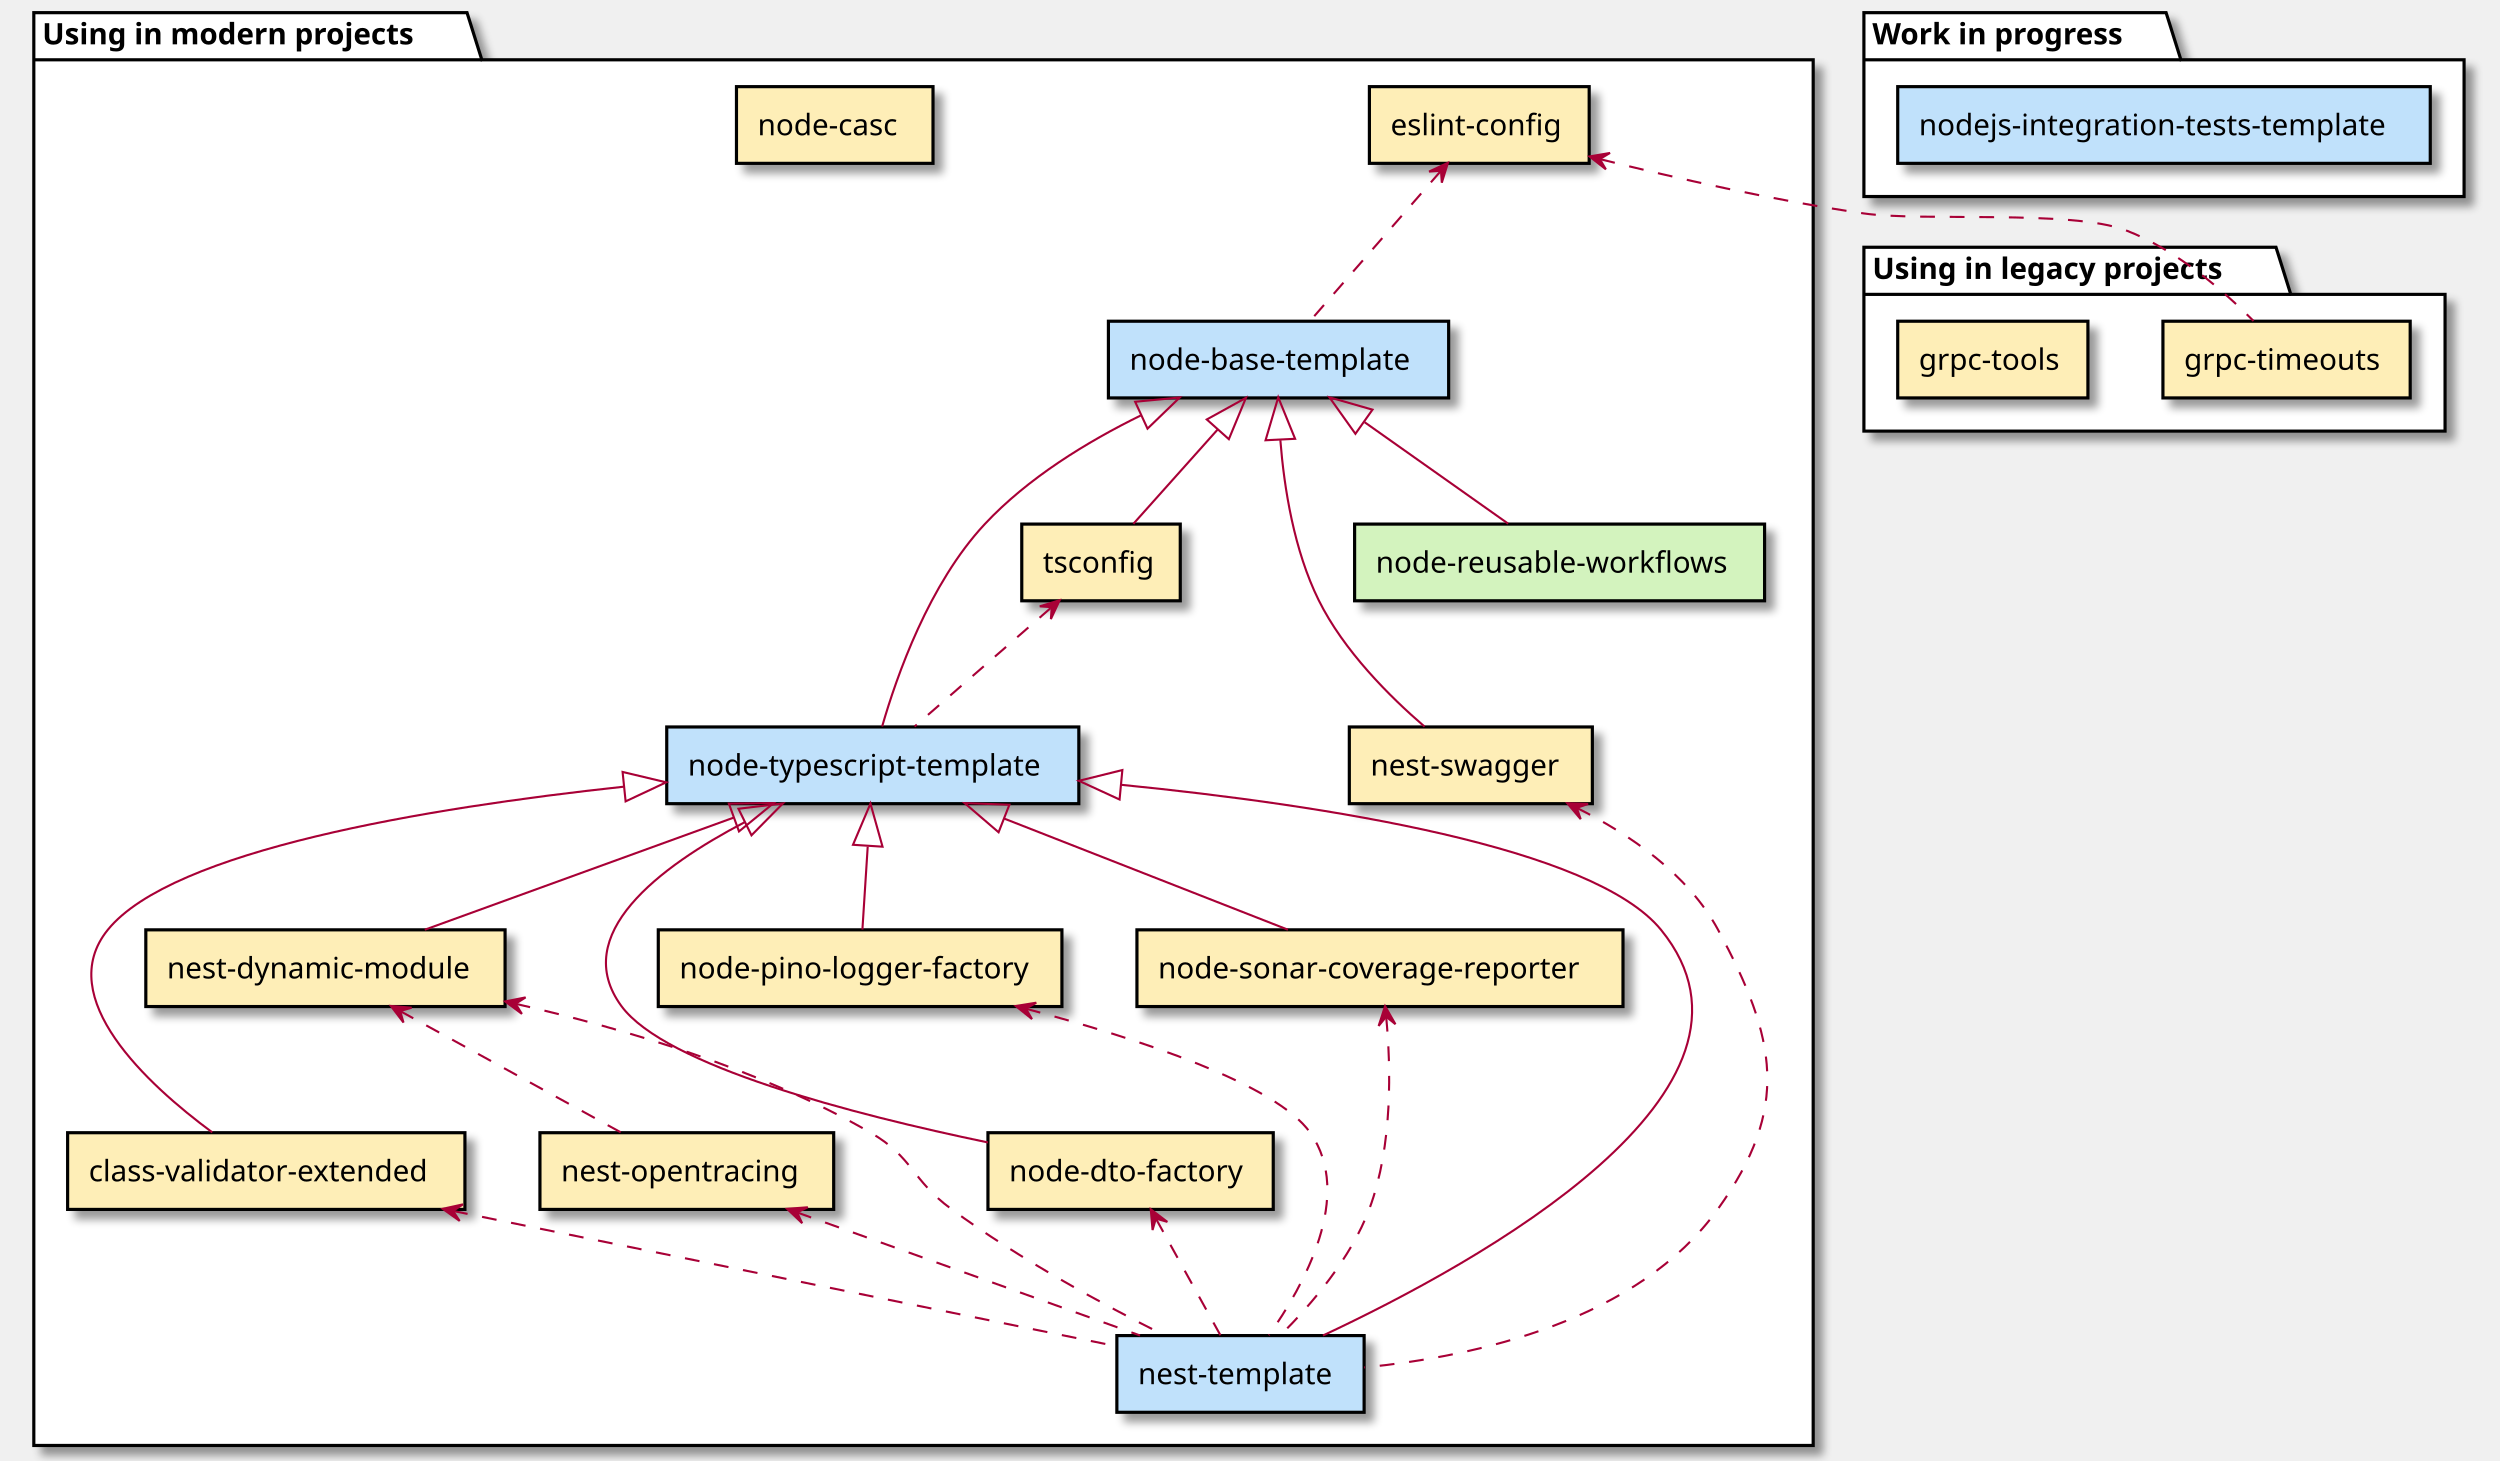
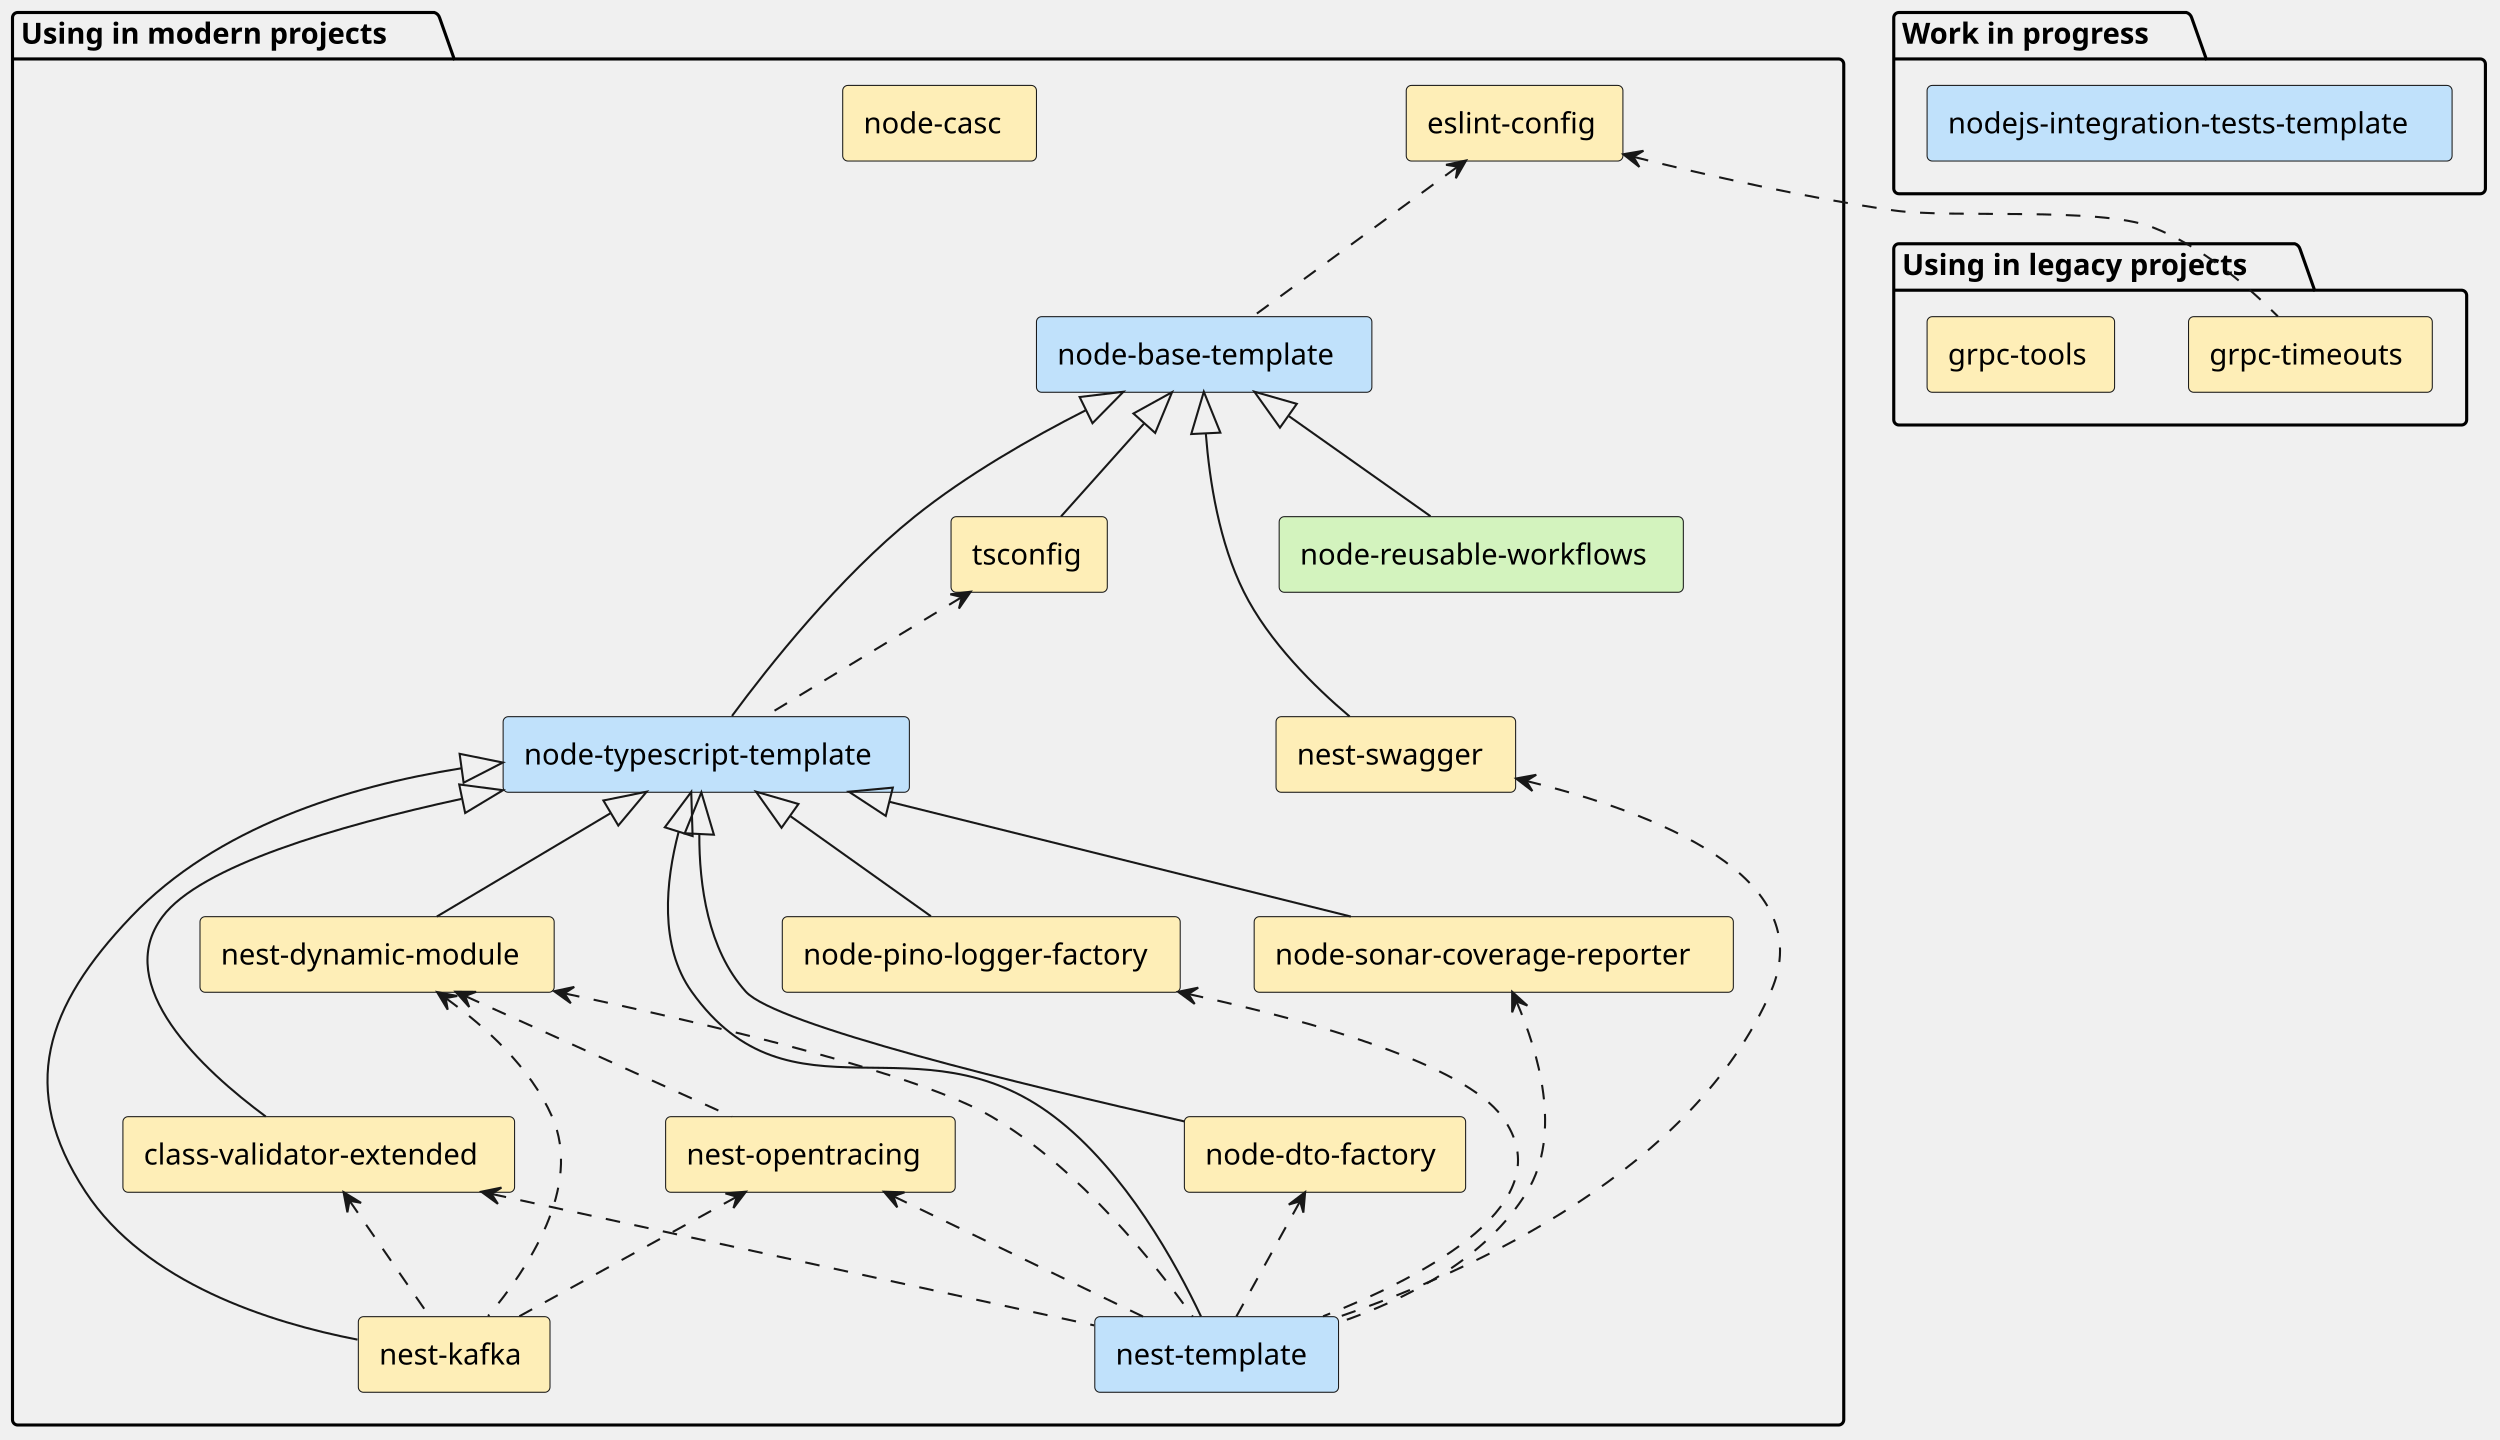
- <svg xmlns="http://www.w3.org/2000/svg" xmlns:xlink="http://www.w3.org/1999/xlink" contentScriptType="application/ecmascript" contentStyleType="text/css" height="691px" preserveAspectRatio="none" style="width:1183px;height:691px;background:#FFFFFF;" version="1.1" viewBox="0 0 1183 691" width="1183px" zoomAndPan="magnify">
-   <defs>
-     <filter height="300%" id="f1cpvy3fpr9vro" width="300%" x="-1" y="-1">
-       <feGaussianBlur result="blurOut" stdDeviation="2.0" />
-       <feColorMatrix in="blurOut" result="blurOut2" type="matrix" values="0 0 0 0 0 0 0 0 0 0 0 0 0 0 0 0 0 0 .4 0" />
-       <feOffset dx="4.0" dy="4.0" in="blurOut2" result="blurOut3" />
-       <feBlend in="SourceGraphic" in2="blurOut3" mode="normal" />
-     </filter>
-   </defs>
+ <svg xmlns="http://www.w3.org/2000/svg" xmlns:xlink="http://www.w3.org/1999/xlink" contentStyleType="text/css" height="691px" preserveAspectRatio="none" style="width:1200px;height:691px;background:#FFFFFF;" version="1.1" viewBox="0 0 1200 691" width="1200px" zoomAndPan="magnify">
+   <defs />
  <g>
-     <polygon fill="#FFFFFF" filter="url(#f1cpvy3fpr9vro)" points="16,6,221,6,228,28.297,858,28.297,858,684,16,684,16,6" style="stroke:#000000;stroke-width:1.5;" />
-     <line style="stroke:#000000;stroke-width:1.5;" x1="16" x2="228" y1="28.297" y2="28.297" />
-     <text fill="#000000" font-family="sans-serif" font-size="14" font-weight="bold" lengthAdjust="spacing" textLength="199" x="20" y="20.995">Using in modern projects</text>
-     <polygon fill="#FFFFFF" filter="url(#f1cpvy3fpr9vro)" points="882,6,1025,6,1032,28.297,1166,28.297,1166,93,882,93,882,6" style="stroke:#000000;stroke-width:1.5;" />
-     <line style="stroke:#000000;stroke-width:1.5;" x1="882" x2="1032" y1="28.297" y2="28.297" />
-     <text fill="#000000" font-family="sans-serif" font-size="14" font-weight="bold" lengthAdjust="spacing" textLength="137" x="886" y="20.995">Work in progress</text>
-     <polygon fill="#FFFFFF" filter="url(#f1cpvy3fpr9vro)" points="882,117,1077,117,1084,139.297,1157,139.297,1157,204,882,204,882,117" style="stroke:#000000;stroke-width:1.5;" />
-     <line style="stroke:#000000;stroke-width:1.5;" x1="882" x2="1084" y1="139.297" y2="139.297" />
-     <text fill="#000000" font-family="sans-serif" font-size="14" font-weight="bold" lengthAdjust="spacing" textLength="189" x="886" y="131.995">Using in legacy projects</text>
-     <a href="https://github.com/Byndyusoft/nest-template" target="_blank" title="https://github.com/Byndyusoft/nest-template" xlink:actuate="onRequest" xlink:href="https://github.com/Byndyusoft/nest-template" xlink:show="new" xlink:title="https://github.com/Byndyusoft/nest-template" xlink:type="simple">
-       <rect fill="#C0E1FB" filter="url(#f1cpvy3fpr9vro)" height="36.297" style="stroke:#000000;stroke-width:1.5;" width="117" x="528.5" y="632" />
-       <text fill="#000000" font-family="sans-serif" font-size="14" lengthAdjust="spacing" textLength="97" x="538.5" y="654.995">nest-template</text>
-     </a>
-     <a href="https://github.com/Byndyusoft/node-base-template" target="_blank" title="https://github.com/Byndyusoft/node-base-template" xlink:actuate="onRequest" xlink:href="https://github.com/Byndyusoft/node-base-template" xlink:show="new" xlink:title="https://github.com/Byndyusoft/node-base-template" xlink:type="simple">
-       <rect fill="#C0E1FB" filter="url(#f1cpvy3fpr9vro)" height="36.297" style="stroke:#000000;stroke-width:1.5;" width="161" x="524.5" y="152" />
-       <text fill="#000000" font-family="sans-serif" font-size="14" lengthAdjust="spacing" textLength="141" x="534.5" y="174.995">node-base-template</text>
-     </a>
-     <a href="https://github.com/Byndyusoft/node-typescript-template" target="_blank" title="https://github.com/Byndyusoft/node-typescript-template" xlink:actuate="onRequest" xlink:href="https://github.com/Byndyusoft/node-typescript-template" xlink:show="new" xlink:title="https://github.com/Byndyusoft/node-typescript-template" xlink:type="simple">
-       <rect fill="#C0E1FB" filter="url(#f1cpvy3fpr9vro)" height="36.297" style="stroke:#000000;stroke-width:1.5;" width="195" x="315.5" y="344" />
-       <text fill="#000000" font-family="sans-serif" font-size="14" lengthAdjust="spacing" textLength="175" x="325.5" y="366.995">node-typescript-template</text>
-     </a>
-     <a href="https://github.com/Byndyusoft/class-validator-extended" target="_blank" title="https://github.com/Byndyusoft/class-validator-extended" xlink:actuate="onRequest" xlink:href="https://github.com/Byndyusoft/class-validator-extended" xlink:show="new" xlink:title="https://github.com/Byndyusoft/class-validator-extended" xlink:type="simple">
-       <rect fill="#FEEEB7" filter="url(#f1cpvy3fpr9vro)" height="36.297" style="stroke:#000000;stroke-width:1.5;" width="188" x="32" y="536" />
-       <text fill="#000000" font-family="sans-serif" font-size="14" lengthAdjust="spacing" textLength="168" x="42" y="558.995">class-validator-extended</text>
-     </a>
-     <a href="https://github.com/Byndyusoft/eslint-config" target="_blank" title="https://github.com/Byndyusoft/eslint-config" xlink:actuate="onRequest" xlink:href="https://github.com/Byndyusoft/eslint-config" xlink:show="new" xlink:title="https://github.com/Byndyusoft/eslint-config" xlink:type="simple">
-       <rect fill="#FEEEB7" filter="url(#f1cpvy3fpr9vro)" height="36.297" style="stroke:#000000;stroke-width:1.5;" width="104" x="648" y="41" />
-       <text fill="#000000" font-family="sans-serif" font-size="14" lengthAdjust="spacing" textLength="84" x="658" y="63.995">eslint-config</text>
-     </a>
-     <a href="https://github.com/Byndyusoft/nest-dynamic-module" target="_blank" title="https://github.com/Byndyusoft/nest-dynamic-module" xlink:actuate="onRequest" xlink:href="https://github.com/Byndyusoft/nest-dynamic-module" xlink:show="new" xlink:title="https://github.com/Byndyusoft/nest-dynamic-module" xlink:type="simple">
-       <rect fill="#FEEEB7" filter="url(#f1cpvy3fpr9vro)" height="36.297" style="stroke:#000000;stroke-width:1.5;" width="170" x="69" y="440" />
-       <text fill="#000000" font-family="sans-serif" font-size="14" lengthAdjust="spacing" textLength="150" x="79" y="462.995">nest-dynamic-module</text>
-     </a>
-     <a href="https://github.com/Byndyusoft/nest-opentracing" target="_blank" title="https://github.com/Byndyusoft/nest-opentracing" xlink:actuate="onRequest" xlink:href="https://github.com/Byndyusoft/nest-opentracing" xlink:show="new" xlink:title="https://github.com/Byndyusoft/nest-opentracing" xlink:type="simple">
-       <rect fill="#FEEEB7" filter="url(#f1cpvy3fpr9vro)" height="36.297" style="stroke:#000000;stroke-width:1.5;" width="139" x="255.5" y="536" />
-       <text fill="#000000" font-family="sans-serif" font-size="14" lengthAdjust="spacing" textLength="119" x="265.5" y="558.995">nest-opentracing</text>
-     </a>
-     <a href="https://github.com/Byndyusoft/nest-swagger" target="_blank" title="https://github.com/Byndyusoft/nest-swagger" xlink:actuate="onRequest" xlink:href="https://github.com/Byndyusoft/nest-swagger" xlink:show="new" xlink:title="https://github.com/Byndyusoft/nest-swagger" xlink:type="simple">
-       <rect fill="#FEEEB7" filter="url(#f1cpvy3fpr9vro)" height="36.297" style="stroke:#000000;stroke-width:1.5;" width="115" x="638.5" y="344" />
-       <text fill="#000000" font-family="sans-serif" font-size="14" lengthAdjust="spacing" textLength="95" x="648.5" y="366.995">nest-swagger</text>
-     </a>
-     <a href="https://github.com/Byndyusoft/node-casc" target="_blank" title="https://github.com/Byndyusoft/node-casc" xlink:actuate="onRequest" xlink:href="https://github.com/Byndyusoft/node-casc" xlink:show="new" xlink:title="https://github.com/Byndyusoft/node-casc" xlink:type="simple">
-       <rect fill="#FEEEB7" filter="url(#f1cpvy3fpr9vro)" height="36.297" style="stroke:#000000;stroke-width:1.5;" width="93" x="348.5" y="41" />
-       <text fill="#000000" font-family="sans-serif" font-size="14" lengthAdjust="spacing" textLength="73" x="358.5" y="63.995">node-casc</text>
-     </a>
-     <a href="https://github.com/Byndyusoft/node-dto-factory" target="_blank" title="https://github.com/Byndyusoft/node-dto-factory" xlink:actuate="onRequest" xlink:href="https://github.com/Byndyusoft/node-dto-factory" xlink:show="new" xlink:title="https://github.com/Byndyusoft/node-dto-factory" xlink:type="simple">
-       <rect fill="#FEEEB7" filter="url(#f1cpvy3fpr9vro)" height="36.297" style="stroke:#000000;stroke-width:1.5;" width="135" x="467.5" y="536" />
-       <text fill="#000000" font-family="sans-serif" font-size="14" lengthAdjust="spacing" textLength="115" x="477.5" y="558.995">node-dto-factory</text>
-     </a>
-     <a href="https://github.com/Byndyusoft/node-pino-logger-factory" target="_blank" title="https://github.com/Byndyusoft/node-pino-logger-factory" xlink:actuate="onRequest" xlink:href="https://github.com/Byndyusoft/node-pino-logger-factory" xlink:show="new" xlink:title="https://github.com/Byndyusoft/node-pino-logger-factory" xlink:type="simple">
-       <rect fill="#FEEEB7" filter="url(#f1cpvy3fpr9vro)" height="36.297" style="stroke:#000000;stroke-width:1.5;" width="191" x="311.5" y="440" />
-       <text fill="#000000" font-family="sans-serif" font-size="14" lengthAdjust="spacing" textLength="171" x="321.5" y="462.995">node-pino-logger-factory</text>
-     </a>
-     <a href="https://github.com/Byndyusoft/node-sonar-coverage-reporter" target="_blank" title="https://github.com/Byndyusoft/node-sonar-coverage-reporter" xlink:actuate="onRequest" xlink:href="https://github.com/Byndyusoft/node-sonar-coverage-reporter" xlink:show="new" xlink:title="https://github.com/Byndyusoft/node-sonar-coverage-reporter" xlink:type="simple">
-       <rect fill="#FEEEB7" filter="url(#f1cpvy3fpr9vro)" height="36.297" style="stroke:#000000;stroke-width:1.5;" width="230" x="538" y="440" />
-       <text fill="#000000" font-family="sans-serif" font-size="14" lengthAdjust="spacing" textLength="210" x="548" y="462.995">node-sonar-coverage-reporter</text>
-     </a>
-     <a href="https://github.com/Byndyusoft/tsconfig" target="_blank" title="https://github.com/Byndyusoft/tsconfig" xlink:actuate="onRequest" xlink:href="https://github.com/Byndyusoft/tsconfig" xlink:show="new" xlink:title="https://github.com/Byndyusoft/tsconfig" xlink:type="simple">
-       <rect fill="#FEEEB7" filter="url(#f1cpvy3fpr9vro)" height="36.297" style="stroke:#000000;stroke-width:1.5;" width="75" x="483.5" y="248" />
-       <text fill="#000000" font-family="sans-serif" font-size="14" lengthAdjust="spacing" textLength="55" x="493.5" y="270.995">tsconfig</text>
-     </a>
-     <a href="https://github.com/Byndyusoft/node-reusable-workflows" target="_blank" title="https://github.com/Byndyusoft/node-reusable-workflows" xlink:actuate="onRequest" xlink:href="https://github.com/Byndyusoft/node-reusable-workflows" xlink:show="new" xlink:title="https://github.com/Byndyusoft/node-reusable-workflows" xlink:type="simple">
-       <rect fill="#D3F3BE" filter="url(#f1cpvy3fpr9vro)" height="36.297" style="stroke:#000000;stroke-width:1.5;" width="194" x="641" y="248" />
-       <text fill="#000000" font-family="sans-serif" font-size="14" lengthAdjust="spacing" textLength="174" x="651" y="270.995">node-reusable-workflows</text>
-     </a>
-     <a href="https://github.com/Byndyusoft/nodejs-integration-tests-template" target="_blank" title="https://github.com/Byndyusoft/nodejs-integration-tests-template" xlink:actuate="onRequest" xlink:href="https://github.com/Byndyusoft/nodejs-integration-tests-template" xlink:show="new" xlink:title="https://github.com/Byndyusoft/nodejs-integration-tests-template" xlink:type="simple">
-       <rect fill="#C0E1FB" filter="url(#f1cpvy3fpr9vro)" height="36.297" style="stroke:#000000;stroke-width:1.5;" width="252" x="898" y="41" />
-       <text fill="#000000" font-family="sans-serif" font-size="14" lengthAdjust="spacing" textLength="232" x="908" y="63.995">nodejs-integration-tests-template</text>
-     </a>
-     <a href="https://github.com/Byndyusoft/grpc-timeouts" target="_blank" title="https://github.com/Byndyusoft/grpc-timeouts" xlink:actuate="onRequest" xlink:href="https://github.com/Byndyusoft/grpc-timeouts" xlink:show="new" xlink:title="https://github.com/Byndyusoft/grpc-timeouts" xlink:type="simple">
-       <rect fill="#FEEEB7" filter="url(#f1cpvy3fpr9vro)" height="36.297" style="stroke:#000000;stroke-width:1.5;" width="117" x="1023.5" y="152" />
-       <text fill="#000000" font-family="sans-serif" font-size="14" lengthAdjust="spacing" textLength="97" x="1033.5" y="174.995">grpc-timeouts</text>
-     </a>
-     <a href="https://github.com/Byndyusoft/grpc-tools" target="_blank" title="https://github.com/Byndyusoft/grpc-tools" xlink:actuate="onRequest" xlink:href="https://github.com/Byndyusoft/grpc-tools" xlink:show="new" xlink:title="https://github.com/Byndyusoft/grpc-tools" xlink:type="simple">
-       <rect fill="#FEEEB7" filter="url(#f1cpvy3fpr9vro)" height="36.297" style="stroke:#000000;stroke-width:1.5;" width="90" x="898" y="152" />
-       <text fill="#000000" font-family="sans-serif" font-size="14" lengthAdjust="spacing" textLength="70" x="908" y="174.995">grpc-tools</text>
-     </a>
-     <path d="M530.72,371.39 C627.65,381.03 754.13,400.87 786,440 C847.71,515.75 699.94,597.36 626.02,631.96 " fill="none" id="node-typescript-template-backto-nest-template" style="stroke:#A80036;stroke-width:1.0;" />
-     <polygon fill="none" points="529.78,378.33,510.53,369.48,531.1,364.39,529.78,378.33" style="stroke:#A80036;stroke-width:1.0;" />
-     <path d="M214.39,573.02 C306.7,591.85 448.88,620.84 528.26,637.02 " fill="none" id="class-validator-extended-backto-nest-template" style="stroke:#A80036;stroke-width:1.0;stroke-dasharray:7.0,7.0;" />
-     <polygon fill="#A80036" points="209.48,572.02,217.498,577.739,214.379,573.02,219.098,569.9,209.48,572.02" style="stroke:#A80036;stroke-width:1.0;" />
-     <path d="M244.01,475.01 C295.58,486.77 360.15,506.02 412,536 C432.14,547.64 431.27,558.2 450,572 C482.28,595.8 522.66,617.65 551.2,631.95 " fill="none" id="nest-dynamic-module-backto-nest-template" style="stroke:#A80036;stroke-width:1.0;stroke-dasharray:7.0,7.0;" />
-     <polygon fill="#A80036" points="239.06,473.89,246.962,479.769,243.938,474.988,248.719,471.964,239.06,473.89" style="stroke:#A80036;stroke-width:1.0;" />
-     <path d="M377.24,573.74 C424.56,590.72 493.67,615.52 539.46,631.95 " fill="none" id="nest-opentracing-backto-nest-template" style="stroke:#A80036;stroke-width:1.0;stroke-dasharray:7.0,7.0;" />
-     <polygon fill="#A80036" points="372.45,572.02,379.578,578.817,377.158,573.703,382.271,571.284,372.45,572.02" style="stroke:#A80036;stroke-width:1.0;" />
-     <path d="M746.24,382.34 C771.1,394.77 798.77,413.6 813,440 C840.84,491.64 847.15,524.29 813,572 C775.18,624.84 698.95,641.84 645.52,647.08 " fill="none" id="nest-swagger-backto-nest-template" style="stroke:#A80036;stroke-width:1.0;stroke-dasharray:7.0,7.0;" />
-     <polygon fill="#A80036" points="741.63,380.09,747.978,387.62,746.128,382.274,751.473,380.424,741.63,380.09" style="stroke:#A80036;stroke-width:1.0;" />
-     <path d="M547.06,576.8 C556.33,593.56 568.97,616.4 577.52,631.87 " fill="none" id="node-dto-factory-backto-nest-template" style="stroke:#A80036;stroke-width:1.0;stroke-dasharray:7.0,7.0;" />
-     <polygon fill="#A80036" points="544.54,572.24,545.39,582.052,546.957,576.617,552.393,578.184,544.54,572.24" style="stroke:#A80036;stroke-width:1.0;" />
-     <path d="M485.5,477.33 C539.34,491.68 603.86,513 620,536 C640.78,565.61 617.05,608.29 600.43,631.82 " fill="none" id="node-pino-logger-factory-backto-nest-template" style="stroke:#A80036;stroke-width:1.0;stroke-dasharray:7.0,7.0;" />
-     <polygon fill="#A80036" points="480.65,476.05,488.335,482.21,485.485,477.323,490.372,474.474,480.65,476.05" style="stroke:#A80036;stroke-width:1.0;" />
-     <path d="M655.94,481.16 C658.16,504.54 659.17,542.07 648,572 C639.24,595.49 620.42,617.39 605.99,631.78 " fill="none" id="node-sonar-coverage-reporter-backto-nest-template" style="stroke:#A80036;stroke-width:1.0;stroke-dasharray:7.0,7.0;" />
-     <polygon fill="#A80036" points="655.42,476.11,652.365,485.473,655.933,481.084,660.322,484.652,655.42,476.11" style="stroke:#A80036;stroke-width:1.0;" />
-     <path d="M681.7,81 C663.77,101.57 636.77,132.54 620.05,151.73 " fill="none" id="eslint-config-backto-node-base-template" style="stroke:#A80036;stroke-width:1.0;stroke-dasharray:7.0,7.0;" />
-     <polygon fill="#A80036" points="685.16,77.03,676.232,81.188,681.876,80.8,682.264,86.444,685.16,77.03" style="stroke:#A80036;stroke-width:1.0;" />
-     <path d="M539.82,196.59 C514.32,209.1 486.37,226.21 466,248 C439.66,276.18 424.33,319.8 417.43,343.77 " fill="none" id="node-base-template-backto-node-typescript-template" style="stroke:#A80036;stroke-width:1.0;" />
-     <polygon fill="none" points="537.15,190.11,558.24,188.11,543,202.83,537.15,190.11" style="stroke:#A80036;stroke-width:1.0;" />
-     <path d="M497.19,287.72 C477.87,304.54 450.93,327.98 432.78,343.79 " fill="none" id="tsconfig-backto-node-typescript-template" style="stroke:#A80036;stroke-width:1.0;stroke-dasharray:7.0,7.0;" />
-     <polygon fill="#A80036" points="501.44,284.02,492.026,286.916,497.67,287.304,497.282,292.948,501.44,284.02" style="stroke:#A80036;stroke-width:1.0;" />
-     <path d="M295.09,372.27 C201.5,382.36 81.46,402.37 51,440 C25.07,472.02 69.64,513.07 100.44,535.84 " fill="none" id="node-typescript-template-backto-class-validator-extended" style="stroke:#A80036;stroke-width:1.0;" />
-     <polygon fill="none" points="294.61,365.28,315.22,370.2,296.04,379.21,294.61,365.28" style="stroke:#A80036;stroke-width:1.0;" />
-     <path d="M347.18,386.89 C301.55,403.45 241.87,425.11 200.99,439.95 " fill="none" id="node-typescript-template-backto-nest-dynamic-module" style="stroke:#A80036;stroke-width:1.0;" />
-     <polygon fill="none" points="344.91,380.27,366.1,380.02,349.69,393.43,344.91,380.27" style="stroke:#A80036;stroke-width:1.0;" />
-     <path d="M189.42,478.47 C220.25,495.42 264.51,519.75 293.98,535.95 " fill="none" id="nest-dynamic-module-backto-nest-opentracing" style="stroke:#A80036;stroke-width:1.0;stroke-dasharray:7.0,7.0;" />
-     <polygon fill="#A80036" points="184.97,476.02,190.934,483.858,189.353,478.426,194.784,476.845,184.97,476.02" style="stroke:#A80036;stroke-width:1.0;" />
-     <path d="M605.86,208.28 C607.67,231.15 612.36,260.46 624,284 C635.84,307.95 657.6,329.63 674.1,343.83 " fill="none" id="node-base-template-backto-nest-swagger" style="stroke:#A80036;stroke-width:1.0;" />
-     <polygon fill="none" points="598.86,208.33,604.86,188.01,612.84,207.64,598.86,208.33" style="stroke:#A80036;stroke-width:1.0;" />
-     <path d="M352.39,389.05 C311.63,410.37 269.47,442.4 294,476 C314.72,504.38 403.68,527.36 467.49,540.61 " fill="none" id="node-typescript-template-backto-node-dto-factory" style="stroke:#A80036;stroke-width:1.0;" />
-     <polygon fill="none" points="349.44,382.7,370.48,380.18,355.6,395.27,349.44,382.7" style="stroke:#A80036;stroke-width:1.0;" />
-     <path d="M410.6,400.62 C409.73,414.21 408.79,428.89 408.09,439.87 " fill="none" id="node-typescript-template-backto-node-pino-logger-factory" style="stroke:#A80036;stroke-width:1.0;" />
-     <polygon fill="none" points="403.64,399.75,411.9,380.24,417.61,400.65,403.64,399.75" style="stroke:#A80036;stroke-width:1.0;" />
-     <path d="M475.13,387.33 C517.26,403.84 571.91,425.24 609.46,439.95 " fill="none" id="node-typescript-template-backto-node-sonar-coverage-reporter" style="stroke:#A80036;stroke-width:1.0;" />
-     <polygon fill="none" points="472.53,393.83,456.46,380.02,477.64,380.8,472.53,393.83" style="stroke:#A80036;stroke-width:1.0;" />
-     <path d="M576.15,203.29 C562.77,218.26 547.41,235.44 536.31,247.87 " fill="none" id="node-base-template-backto-tsconfig" style="stroke:#A80036;stroke-width:1.0;" />
-     <polygon fill="none" points="571.05,198.49,589.59,188.24,581.49,207.82,571.05,198.49" style="stroke:#A80036;stroke-width:1.0;" />
-     <path d="M757.33,75.35 C792.95,84.27 839.83,94.93 882,101 C909.33,104.94 980.22,99.11 1006,109 C1029.86,118.15 1052.18,137.59 1066.37,151.87 " fill="none" id="eslint-config-backto-grpc-timeouts" style="stroke:#A80036;stroke-width:1.0;stroke-dasharray:7.0,7.0;" />
-     <polygon fill="#A80036" points="752.16,74.04,759.9,80.13,757.006,75.269,761.867,72.376,752.16,74.04" style="stroke:#A80036;stroke-width:1.0;" />
-     <path d="M645.69,199.76 C667.91,215.46 694.67,234.37 713.64,247.79 " fill="none" id="node-base-template-backto-node-reusable-workflows" style="stroke:#A80036;stroke-width:1.0;" />
-     <polygon fill="none" points="641.38,205.28,629.09,188.02,649.46,193.85,641.38,205.28" style="stroke:#A80036;stroke-width:1.0;" />
+     <g id="cluster_Using in modern projects">
+       <path d="M8.5,6 L208.5,6 A3.75,3.75 0 0 1 211,8.5 L218,28.297 L882.5,28.297 A2.5,2.5 0 0 1 885,30.797 L885,681.5 A2.5,2.5 0 0 1 882.5,684 L8.5,684 A2.5,2.5 0 0 1 6,681.5 L6,8.5 A2.5,2.5 0 0 1 8.5,6 " style="stroke:#000000;stroke-width:1.5;fill:none;" />
+       <line style="stroke:#000000;stroke-width:1.5;fill:none;" x1="6" x2="218" y1="28.297" y2="28.297" />
+       <text fill="#000000" font-family="sans-serif" font-size="14" font-weight="bold" lengthAdjust="spacing" textLength="199" x="10" y="20.995">Using in modern projects</text>
+     </g>
+     <g id="cluster_Work in progress">
+       <path d="M911.5,6 L1049.5,6 A3.75,3.75 0 0 1 1052,8.5 L1059,28.297 L1190.5,28.297 A2.5,2.5 0 0 1 1193,30.797 L1193,90.5 A2.5,2.5 0 0 1 1190.5,93 L911.5,93 A2.5,2.5 0 0 1 909,90.5 L909,8.5 A2.5,2.5 0 0 1 911.5,6 " style="stroke:#000000;stroke-width:1.5;fill:none;" />
+       <line style="stroke:#000000;stroke-width:1.5;fill:none;" x1="909" x2="1059" y1="28.297" y2="28.297" />
+       <text fill="#000000" font-family="sans-serif" font-size="14" font-weight="bold" lengthAdjust="spacing" textLength="137" x="913" y="20.995">Work in progress</text>
+     </g>
+     <g id="cluster_Using in legacy projects">
+       <path d="M911.5,117 L1101.5,117 A3.75,3.75 0 0 1 1104,119.5 L1111,139.297 L1181.5,139.297 A2.5,2.5 0 0 1 1184,141.797 L1184,201.5 A2.5,2.5 0 0 1 1181.5,204 L911.5,204 A2.5,2.5 0 0 1 909,201.5 L909,119.5 A2.5,2.5 0 0 1 911.5,117 " style="stroke:#000000;stroke-width:1.5;fill:none;" />
+       <line style="stroke:#000000;stroke-width:1.5;fill:none;" x1="909" x2="1111" y1="139.297" y2="139.297" />
+       <text fill="#000000" font-family="sans-serif" font-size="14" font-weight="bold" lengthAdjust="spacing" textLength="189" x="913" y="131.995">Using in legacy projects</text>
+     </g>
+     <g id="elem_nest-template">
+       <a href="https://github.com/Byndyusoft/nest-template" target="_blank" title="https://github.com/Byndyusoft/nest-template" xlink:actuate="onRequest" xlink:href="https://github.com/Byndyusoft/nest-template" xlink:show="new" xlink:title="https://github.com/Byndyusoft/nest-template" xlink:type="simple">
+         <rect fill="#C0E1FB" height="36.297" rx="2.5" ry="2.5" style="stroke:#181818;stroke-width:0.5;" width="117" x="525.5" y="632" />
+         <text fill="#000000" font-family="sans-serif" font-size="14" lengthAdjust="spacing" textLength="97" x="535.5" y="654.995">nest-template</text>
+       </a>
+     </g>
+     <g id="elem_node-base-template">
+       <a href="https://github.com/Byndyusoft/node-base-template" target="_blank" title="https://github.com/Byndyusoft/node-base-template" xlink:actuate="onRequest" xlink:href="https://github.com/Byndyusoft/node-base-template" xlink:show="new" xlink:title="https://github.com/Byndyusoft/node-base-template" xlink:type="simple">
+         <rect fill="#C0E1FB" height="36.297" rx="2.5" ry="2.5" style="stroke:#181818;stroke-width:0.5;" width="161" x="497.5" y="152" />
+         <text fill="#000000" font-family="sans-serif" font-size="14" lengthAdjust="spacing" textLength="141" x="507.5" y="174.995">node-base-template</text>
+       </a>
+     </g>
+     <g id="elem_node-typescript-template">
+       <a href="https://github.com/Byndyusoft/node-typescript-template" target="_blank" title="https://github.com/Byndyusoft/node-typescript-template" xlink:actuate="onRequest" xlink:href="https://github.com/Byndyusoft/node-typescript-template" xlink:show="new" xlink:title="https://github.com/Byndyusoft/node-typescript-template" xlink:type="simple">
+         <rect fill="#C0E1FB" height="36.297" rx="2.5" ry="2.5" style="stroke:#181818;stroke-width:0.5;" width="195" x="241.5" y="344" />
+         <text fill="#000000" font-family="sans-serif" font-size="14" lengthAdjust="spacing" textLength="175" x="251.5" y="366.995">node-typescript-template</text>
+       </a>
+     </g>
+     <g id="elem_class-validator-extended">
+       <a href="https://github.com/Byndyusoft/class-validator-extended" target="_blank" title="https://github.com/Byndyusoft/class-validator-extended" xlink:actuate="onRequest" xlink:href="https://github.com/Byndyusoft/class-validator-extended" xlink:show="new" xlink:title="https://github.com/Byndyusoft/class-validator-extended" xlink:type="simple">
+         <rect fill="#FEEEB7" height="36.297" rx="2.5" ry="2.5" style="stroke:#181818;stroke-width:0.5;" width="188" x="59" y="536" />
+         <text fill="#000000" font-family="sans-serif" font-size="14" lengthAdjust="spacing" textLength="168" x="69" y="558.995">class-validator-extended</text>
+       </a>
+     </g>
+     <g id="elem_eslint-config">
+       <a href="https://github.com/Byndyusoft/eslint-config" target="_blank" title="https://github.com/Byndyusoft/eslint-config" xlink:actuate="onRequest" xlink:href="https://github.com/Byndyusoft/eslint-config" xlink:show="new" xlink:title="https://github.com/Byndyusoft/eslint-config" xlink:type="simple">
+         <rect fill="#FEEEB7" height="36.297" rx="2.5" ry="2.5" style="stroke:#181818;stroke-width:0.5;" width="104" x="675" y="41" />
+         <text fill="#000000" font-family="sans-serif" font-size="14" lengthAdjust="spacing" textLength="84" x="685" y="63.995">eslint-config</text>
+       </a>
+     </g>
+     <g id="elem_nest-dynamic-module">
+       <a href="https://github.com/Byndyusoft/nest-dynamic-module" target="_blank" title="https://github.com/Byndyusoft/nest-dynamic-module" xlink:actuate="onRequest" xlink:href="https://github.com/Byndyusoft/nest-dynamic-module" xlink:show="new" xlink:title="https://github.com/Byndyusoft/nest-dynamic-module" xlink:type="simple">
+         <rect fill="#FEEEB7" height="36.297" rx="2.5" ry="2.5" style="stroke:#181818;stroke-width:0.5;" width="170" x="96" y="440" />
+         <text fill="#000000" font-family="sans-serif" font-size="14" lengthAdjust="spacing" textLength="150" x="106" y="462.995">nest-dynamic-module</text>
+       </a>
+     </g>
+     <g id="elem_nest-kafka">
+       <a href="https://github.com/Byndyusoft/nest-kafka" target="_blank" title="https://github.com/Byndyusoft/nest-kafka" xlink:actuate="onRequest" xlink:href="https://github.com/Byndyusoft/nest-kafka" xlink:show="new" xlink:title="https://github.com/Byndyusoft/nest-kafka" xlink:type="simple">
+         <rect fill="#FEEEB7" height="36.297" rx="2.5" ry="2.5" style="stroke:#181818;stroke-width:0.5;" width="92" x="172" y="632" />
+         <text fill="#000000" font-family="sans-serif" font-size="14" lengthAdjust="spacing" textLength="72" x="182" y="654.995">nest-kafka</text>
+       </a>
+     </g>
+     <g id="elem_nest-opentracing">
+       <a href="https://github.com/Byndyusoft/nest-opentracing" target="_blank" title="https://github.com/Byndyusoft/nest-opentracing" xlink:actuate="onRequest" xlink:href="https://github.com/Byndyusoft/nest-opentracing" xlink:show="new" xlink:title="https://github.com/Byndyusoft/nest-opentracing" xlink:type="simple">
+         <rect fill="#FEEEB7" height="36.297" rx="2.5" ry="2.5" style="stroke:#181818;stroke-width:0.5;" width="139" x="319.5" y="536" />
+         <text fill="#000000" font-family="sans-serif" font-size="14" lengthAdjust="spacing" textLength="119" x="329.5" y="558.995">nest-opentracing</text>
+       </a>
+     </g>
+     <g id="elem_nest-swagger">
+       <a href="https://github.com/Byndyusoft/nest-swagger" target="_blank" title="https://github.com/Byndyusoft/nest-swagger" xlink:actuate="onRequest" xlink:href="https://github.com/Byndyusoft/nest-swagger" xlink:show="new" xlink:title="https://github.com/Byndyusoft/nest-swagger" xlink:type="simple">
+         <rect fill="#FEEEB7" height="36.297" rx="2.5" ry="2.5" style="stroke:#181818;stroke-width:0.5;" width="115" x="612.5" y="344" />
+         <text fill="#000000" font-family="sans-serif" font-size="14" lengthAdjust="spacing" textLength="95" x="622.5" y="366.995">nest-swagger</text>
+       </a>
+     </g>
+     <g id="elem_node-casc">
+       <a href="https://github.com/Byndyusoft/node-casc" target="_blank" title="https://github.com/Byndyusoft/node-casc" xlink:actuate="onRequest" xlink:href="https://github.com/Byndyusoft/node-casc" xlink:show="new" xlink:title="https://github.com/Byndyusoft/node-casc" xlink:type="simple">
+         <rect fill="#FEEEB7" height="36.297" rx="2.5" ry="2.5" style="stroke:#181818;stroke-width:0.5;" width="93" x="404.5" y="41" />
+         <text fill="#000000" font-family="sans-serif" font-size="14" lengthAdjust="spacing" textLength="73" x="414.5" y="63.995">node-casc</text>
+       </a>
+     </g>
+     <g id="elem_node-dto-factory">
+       <a href="https://github.com/Byndyusoft/node-dto-factory" target="_blank" title="https://github.com/Byndyusoft/node-dto-factory" xlink:actuate="onRequest" xlink:href="https://github.com/Byndyusoft/node-dto-factory" xlink:show="new" xlink:title="https://github.com/Byndyusoft/node-dto-factory" xlink:type="simple">
+         <rect fill="#FEEEB7" height="36.297" rx="2.5" ry="2.5" style="stroke:#181818;stroke-width:0.5;" width="135" x="568.5" y="536" />
+         <text fill="#000000" font-family="sans-serif" font-size="14" lengthAdjust="spacing" textLength="115" x="578.5" y="558.995">node-dto-factory</text>
+       </a>
+     </g>
+     <g id="elem_node-pino-logger-factory">
+       <a href="https://github.com/Byndyusoft/node-pino-logger-factory" target="_blank" title="https://github.com/Byndyusoft/node-pino-logger-factory" xlink:actuate="onRequest" xlink:href="https://github.com/Byndyusoft/node-pino-logger-factory" xlink:show="new" xlink:title="https://github.com/Byndyusoft/node-pino-logger-factory" xlink:type="simple">
+         <rect fill="#FEEEB7" height="36.297" rx="2.5" ry="2.5" style="stroke:#181818;stroke-width:0.5;" width="191" x="375.5" y="440" />
+         <text fill="#000000" font-family="sans-serif" font-size="14" lengthAdjust="spacing" textLength="171" x="385.5" y="462.995">node-pino-logger-factory</text>
+       </a>
+     </g>
+     <g id="elem_node-sonar-coverage-reporter">
+       <a href="https://github.com/Byndyusoft/node-sonar-coverage-reporter" target="_blank" title="https://github.com/Byndyusoft/node-sonar-coverage-reporter" xlink:actuate="onRequest" xlink:href="https://github.com/Byndyusoft/node-sonar-coverage-reporter" xlink:show="new" xlink:title="https://github.com/Byndyusoft/node-sonar-coverage-reporter" xlink:type="simple">
+         <rect fill="#FEEEB7" height="36.297" rx="2.5" ry="2.5" style="stroke:#181818;stroke-width:0.5;" width="230" x="602" y="440" />
+         <text fill="#000000" font-family="sans-serif" font-size="14" lengthAdjust="spacing" textLength="210" x="612" y="462.995">node-sonar-coverage-reporter</text>
+       </a>
+     </g>
+     <g id="elem_tsconfig">
+       <a href="https://github.com/Byndyusoft/tsconfig" target="_blank" title="https://github.com/Byndyusoft/tsconfig" xlink:actuate="onRequest" xlink:href="https://github.com/Byndyusoft/tsconfig" xlink:show="new" xlink:title="https://github.com/Byndyusoft/tsconfig" xlink:type="simple">
+         <rect fill="#FEEEB7" height="36.297" rx="2.5" ry="2.5" style="stroke:#181818;stroke-width:0.5;" width="75" x="456.5" y="248" />
+         <text fill="#000000" font-family="sans-serif" font-size="14" lengthAdjust="spacing" textLength="55" x="466.5" y="270.995">tsconfig</text>
+       </a>
+     </g>
+     <g id="elem_node-reusable-workflows">
+       <a href="https://github.com/Byndyusoft/node-reusable-workflows" target="_blank" title="https://github.com/Byndyusoft/node-reusable-workflows" xlink:actuate="onRequest" xlink:href="https://github.com/Byndyusoft/node-reusable-workflows" xlink:show="new" xlink:title="https://github.com/Byndyusoft/node-reusable-workflows" xlink:type="simple">
+         <rect fill="#D3F3BE" height="36.297" rx="2.5" ry="2.5" style="stroke:#181818;stroke-width:0.5;" width="194" x="614" y="248" />
+         <text fill="#000000" font-family="sans-serif" font-size="14" lengthAdjust="spacing" textLength="174" x="624" y="270.995">node-reusable-workflows</text>
+       </a>
+     </g>
+     <g id="elem_nodejs-integration-tests-template">
+       <a href="https://github.com/Byndyusoft/nodejs-integration-tests-template" target="_blank" title="https://github.com/Byndyusoft/nodejs-integration-tests-template" xlink:actuate="onRequest" xlink:href="https://github.com/Byndyusoft/nodejs-integration-tests-template" xlink:show="new" xlink:title="https://github.com/Byndyusoft/nodejs-integration-tests-template" xlink:type="simple">
+         <rect fill="#C0E1FB" height="36.297" rx="2.5" ry="2.5" style="stroke:#181818;stroke-width:0.5;" width="252" x="925" y="41" />
+         <text fill="#000000" font-family="sans-serif" font-size="14" lengthAdjust="spacing" textLength="232" x="935" y="63.995">nodejs-integration-tests-template</text>
+       </a>
+     </g>
+     <g id="elem_grpc-timeouts">
+       <a href="https://github.com/Byndyusoft/grpc-timeouts" target="_blank" title="https://github.com/Byndyusoft/grpc-timeouts" xlink:actuate="onRequest" xlink:href="https://github.com/Byndyusoft/grpc-timeouts" xlink:show="new" xlink:title="https://github.com/Byndyusoft/grpc-timeouts" xlink:type="simple">
+         <rect fill="#FEEEB7" height="36.297" rx="2.5" ry="2.5" style="stroke:#181818;stroke-width:0.5;" width="117" x="1050.5" y="152" />
+         <text fill="#000000" font-family="sans-serif" font-size="14" lengthAdjust="spacing" textLength="97" x="1060.5" y="174.995">grpc-timeouts</text>
+       </a>
+     </g>
+     <g id="elem_grpc-tools">
+       <a href="https://github.com/Byndyusoft/grpc-tools" target="_blank" title="https://github.com/Byndyusoft/grpc-tools" xlink:actuate="onRequest" xlink:href="https://github.com/Byndyusoft/grpc-tools" xlink:show="new" xlink:title="https://github.com/Byndyusoft/grpc-tools" xlink:type="simple">
+         <rect fill="#FEEEB7" height="36.297" rx="2.5" ry="2.5" style="stroke:#181818;stroke-width:0.5;" width="90" x="925" y="152" />
+         <text fill="#000000" font-family="sans-serif" font-size="14" lengthAdjust="spacing" textLength="70" x="935" y="174.995">grpc-tools</text>
+       </a>
+     </g>
+     <g id="link_node-typescript-template_nest-template">
+       <path d="M325.73,399.35 C319.47,423.26 316.37,454.08 332,476 C379.49,542.61 440.85,486.54 506,536 C540.18,561.95 564.85,607.27 576.49,631.9 " fill="none" id="node-typescript-template-backto-nest-template" style="stroke:#181818;stroke-width:1.0;" />
+       <polygon fill="none" points="319.1,397.11,331.79,380.14,332.45,401.32,319.1,397.11" style="stroke:#181818;stroke-width:1.0;" />
+     </g>
+     <g id="link_class-validator-extended_nest-template">
+       <path d="M236.07,573.12 C320.9,591.62 450.44,619.87 525.2,636.18 " fill="none" id="class-validator-extended-backto-nest-template" style="stroke:#181818;stroke-width:1.0;stroke-dasharray:7.0,7.0;" />
+       <polygon fill="#181818" points="231.05,572.02,238.984,577.855,235.934,573.091,240.698,570.041,231.05,572.02" style="stroke:#181818;stroke-width:1.0;" />
+     </g>
+     <g id="link_nest-dynamic-module_nest-template">
+       <path d="M271.25,476.9 C344.64,492.48 441.47,515.69 476,536 C518.34,560.9 554.8,607.08 572.52,632 " fill="none" id="nest-dynamic-module-backto-nest-template" style="stroke:#181818;stroke-width:1.0;stroke-dasharray:7.0,7.0;" />
+       <polygon fill="#181818" points="266.01,475.79,273.993,481.558,270.903,476.82,275.641,473.73,266.01,475.79" style="stroke:#181818;stroke-width:1.0;" />
+     </g>
+     <g id="link_nest-opentracing_nest-template">
+       <path d="M428.95,574.26 C464.13,591.22 514.88,615.68 548.62,631.95 " fill="none" id="nest-opentracing-backto-nest-template" style="stroke:#181818;stroke-width:1.0;stroke-dasharray:7.0,7.0;" />
+       <polygon fill="#181818" points="424.31,572.02,430.677,579.534,428.813,574.193,434.154,572.329,424.31,572.02" style="stroke:#181818;stroke-width:1.0;" />
+     </g>
+     <g id="link_nest-swagger_nest-template">
+       <path d="M732.83,374.91 C793.92,389.91 874.22,420.69 850,476 C812.72,561.16 709,609.22 642.64,632.09 " fill="none" id="nest-swagger-backto-nest-template" style="stroke:#181818;stroke-width:1.0;stroke-dasharray:7.0,7.0;" />
+       <polygon fill="#181818" points="727.72,373.68,735.531,379.679,732.581,374.852,737.407,371.902,727.72,373.68" style="stroke:#181818;stroke-width:1.0;" />
+     </g>
+     <g id="link_node-dto-factory_nest-template">
+       <path d="M623.94,576.8 C614.67,593.56 602.03,616.4 593.48,631.87 " fill="none" id="node-dto-factory-backto-nest-template" style="stroke:#181818;stroke-width:1.0;stroke-dasharray:7.0,7.0;" />
+       <polygon fill="#181818" points="626.46,572.24,618.607,578.184,624.043,576.617,625.61,582.052,626.46,572.24" style="stroke:#181818;stroke-width:1.0;" />
+     </g>
+     <g id="link_node-pino-logger-factory_nest-template">
+       <path d="M570.67,477.18 C632.07,490.64 702.5,510.95 721,536 C751.22,576.93 685.57,612.04 635.08,631.83 " fill="none" id="node-pino-logger-factory-backto-nest-template" style="stroke:#181818;stroke-width:1.0;stroke-dasharray:7.0,7.0;" />
+       <polygon fill="#181818" points="565.51,476.06,573.444,481.895,570.394,477.131,575.158,474.081,565.51,476.06" style="stroke:#181818;stroke-width:1.0;" />
+     </g>
+     <g id="link_node-sonar-coverage-reporter_nest-template">
+       <path d="M727.9,480.69 C738.31,504.76 750.1,543.92 733,572 C713.39,604.21 675.49,623.53 642.83,634.77 " fill="none" id="node-sonar-coverage-reporter-backto-nest-template" style="stroke:#181818;stroke-width:1.0;stroke-dasharray:7.0,7.0;" />
+       <polygon fill="#181818" points="725.84,476.08,725.834,485.929,727.868,480.65,733.147,482.684,725.84,476.08" style="stroke:#181818;stroke-width:1.0;" />
+     </g>
+     <g id="link_eslint-config_node-base-template">
+       <path d="M699.34,80.23 C671.23,100.79 628.16,132.3 601.61,151.73 " fill="none" id="eslint-config-backto-node-base-template" style="stroke:#181818;stroke-width:1.0;stroke-dasharray:7.0,7.0;" />
+       <polygon fill="#181818" points="703.72,77.03,694.094,79.115,699.684,79.982,698.817,85.572,703.72,77.03" style="stroke:#181818;stroke-width:1.0;" />
+     </g>
+     <g id="link_node-base-template_node-typescript-template">
+       <path d="M521.07,196.97 C494.77,210.33 463.93,228 439,248 C402.83,277.02 368.87,319.93 351.36,343.65 " fill="none" id="node-base-template-backto-node-typescript-template" style="stroke:#181818;stroke-width:1.0;" />
+       <polygon fill="none" points="518.22,190.57,539.26,188.04,524.39,203.14,518.22,190.57" style="stroke:#181818;stroke-width:1.0;" />
+     </g>
+     <g id="link_tsconfig_node-typescript-template">
+       <path d="M461.55,286.68 C433.62,303.62 393.72,327.81 367.12,343.95 " fill="none" id="tsconfig-backto-node-typescript-template" style="stroke:#181818;stroke-width:1.0;stroke-dasharray:7.0,7.0;" />
+       <polygon fill="#181818" points="465.93,284.02,456.159,285.259,461.653,286.609,460.302,292.103,465.93,284.02" style="stroke:#181818;stroke-width:1.0;" />
+     </g>
+     <g id="link_node-typescript-template_class-validator-extended">
+       <path d="M221.55,383.45 C160.98,396.64 96.05,415.85 78,440 C53.4,472.91 97.18,513.46 127.56,535.94 " fill="none" id="node-typescript-template-backto-class-validator-extended" style="stroke:#181818;stroke-width:1.0;" />
+       <polygon fill="none" points="220.42,376.54,241.43,379.3,223.28,390.24,220.42,376.54" style="stroke:#181818;stroke-width:1.0;" />
+     </g>
+     <g id="link_node-typescript-template_nest-dynamic-module">
+       <path d="M292.94,390.4 C266.02,406.42 232.88,426.14 209.67,439.95 " fill="none" id="node-typescript-template-backto-nest-dynamic-module" style="stroke:#181818;stroke-width:1.0;" />
+       <polygon fill="none" points="289.62,384.23,310.39,380.02,296.78,396.26,289.62,384.23" style="stroke:#181818;stroke-width:1.0;" />
+     </g>
+     <g id="link_node-typescript-template_nest-kafka">
+       <path d="M221.44,368.78 C166.27,377.56 103.83,397.21 63,440 C21.94,483.03 8.39,522.26 41,572 C69.75,615.86 129.5,634.87 171.6,643.02 " fill="none" id="node-typescript-template-backto-nest-kafka" style="stroke:#181818;stroke-width:1.0;" />
+       <polygon fill="none" points="220.61,361.83,241.38,366.02,222.53,375.7,220.61,361.83" style="stroke:#181818;stroke-width:1.0;" />
+     </g>
+     <g id="link_class-validator-extended_nest-kafka">
+       <path d="M167.78,576.37 C179.39,593.17 195.37,616.27 206.15,631.87 " fill="none" id="class-validator-extended-backto-nest-kafka" style="stroke:#181818;stroke-width:1.0;stroke-dasharray:7.0,7.0;" />
+       <polygon fill="#181818" points="164.92,572.24,166.745,581.918,167.762,576.354,173.327,577.37,164.92,572.24" style="stroke:#181818;stroke-width:1.0;" />
+     </g>
+     <g id="link_nest-dynamic-module_nest-kafka">
+       <path d="M214.02,479.15 C232.78,492.65 254.56,512.26 265,536 C279.8,569.65 253.13,609.42 234.29,631.68 " fill="none" id="nest-dynamic-module-backto-nest-kafka" style="stroke:#181818;stroke-width:1.0;stroke-dasharray:7.0,7.0;" />
+       <polygon fill="#181818" points="209.82,476.2,214.897,484.639,213.916,479.068,219.487,478.087,209.82,476.2" style="stroke:#181818;stroke-width:1.0;" />
+     </g>
+     <g id="link_nest-opentracing_nest-kafka">
+       <path d="M353.58,574.47 C322.75,591.42 278.49,615.75 249.02,631.95 " fill="none" id="nest-opentracing-backto-nest-kafka" style="stroke:#181818;stroke-width:1.0;stroke-dasharray:7.0,7.0;" />
+       <polygon fill="#181818" points="358.03,572.02,348.216,572.845,353.647,574.426,352.066,579.858,358.03,572.02" style="stroke:#181818;stroke-width:1.0;" />
+     </g>
+     <g id="link_nest-dynamic-module_nest-opentracing">
+       <path d="M223.62,478.26 C261.14,495.22 315.27,519.68 351.26,535.95 " fill="none" id="nest-dynamic-module-backto-nest-opentracing" style="stroke:#181818;stroke-width:1.0;stroke-dasharray:7.0,7.0;" />
+       <polygon fill="#181818" points="218.67,476.02,225.227,483.369,223.227,478.077,228.519,476.077,218.67,476.02" style="stroke:#181818;stroke-width:1.0;" />
+     </g>
+     <g id="link_node-base-template_nest-swagger">
+       <path d="M578.81,208.31 C580.59,231.19 585.28,260.5 597,284 C609,308.07 631.06,329.73 647.8,343.9 " fill="none" id="node-base-template-backto-nest-swagger" style="stroke:#181818;stroke-width:1.0;" />
+       <polygon fill="none" points="571.8,208.34,577.83,188.03,585.78,207.67,571.8,208.34" style="stroke:#181818;stroke-width:1.0;" />
+     </g>
+     <g id="link_node-typescript-template_node-dto-factory">
+       <path d="M335.67,400.4 C335.59,424.8 339.75,455.75 358,476 C372.29,491.86 490.86,520.75 568.47,538.28 " fill="none" id="node-typescript-template-backto-node-dto-factory" style="stroke:#181818;stroke-width:1.0;" />
+       <polygon fill="none" points="328.68,399.97,336.65,380.34,342.67,400.66,328.68,399.97" style="stroke:#181818;stroke-width:1.0;" />
+     </g>
+     <g id="link_node-typescript-template_node-pino-logger-factory">
+       <path d="M379.38,391.76 C401.43,407.46 427.99,426.37 446.83,439.79 " fill="none" id="node-typescript-template-backto-node-pino-logger-factory" style="stroke:#181818;stroke-width:1.0;" />
+       <polygon fill="none" points="375.14,397.33,362.9,380.02,383.26,385.92,375.14,397.33" style="stroke:#181818;stroke-width:1.0;" />
+     </g>
+     <g id="link_node-typescript-template_node-sonar-coverage-reporter">
+       <path d="M427.12,384.91 C494.6,401.69 586.35,424.51 648.42,439.95 " fill="none" id="node-typescript-template-backto-node-sonar-coverage-reporter" style="stroke:#181818;stroke-width:1.0;" />
+       <polygon fill="none" points="425.17,391.64,407.45,380.02,428.55,378.06,425.17,391.64" style="stroke:#181818;stroke-width:1.0;" />
+     </g>
+     <g id="link_node-base-template_tsconfig">
+       <path d="M549.15,203.29 C535.77,218.26 520.41,235.44 509.31,247.87 " fill="none" id="node-base-template-backto-tsconfig" style="stroke:#181818;stroke-width:1.0;" />
+       <polygon fill="none" points="544.05,198.49,562.59,188.24,554.49,207.82,544.05,198.49" style="stroke:#181818;stroke-width:1.0;" />
+     </g>
+     <g id="link_eslint-config_grpc-timeouts">
+       <path d="M784.33,75.35 C819.95,84.27 866.83,94.93 909,101 C936.33,104.94 1007.22,99.11 1033,109 C1056.86,118.15 1079.18,137.59 1093.37,151.87 " fill="none" id="eslint-config-backto-grpc-timeouts" style="stroke:#181818;stroke-width:1.0;stroke-dasharray:7.0,7.0;" />
+       <polygon fill="#181818" points="779.16,74.04,786.9,80.13,784.006,75.269,788.867,72.376,779.16,74.04" style="stroke:#181818;stroke-width:1.0;" />
+     </g>
+     <g id="link_node-base-template_node-reusable-workflows">
+       <path d="M618.69,199.76 C640.91,215.46 667.67,234.37 686.64,247.79 " fill="none" id="node-base-template-backto-node-reusable-workflows" style="stroke:#181818;stroke-width:1.0;" />
+       <polygon fill="none" points="614.38,205.28,602.09,188.02,622.46,193.85,614.38,205.28" style="stroke:#181818;stroke-width:1.0;" />
+     </g>
  </g>
</svg>
